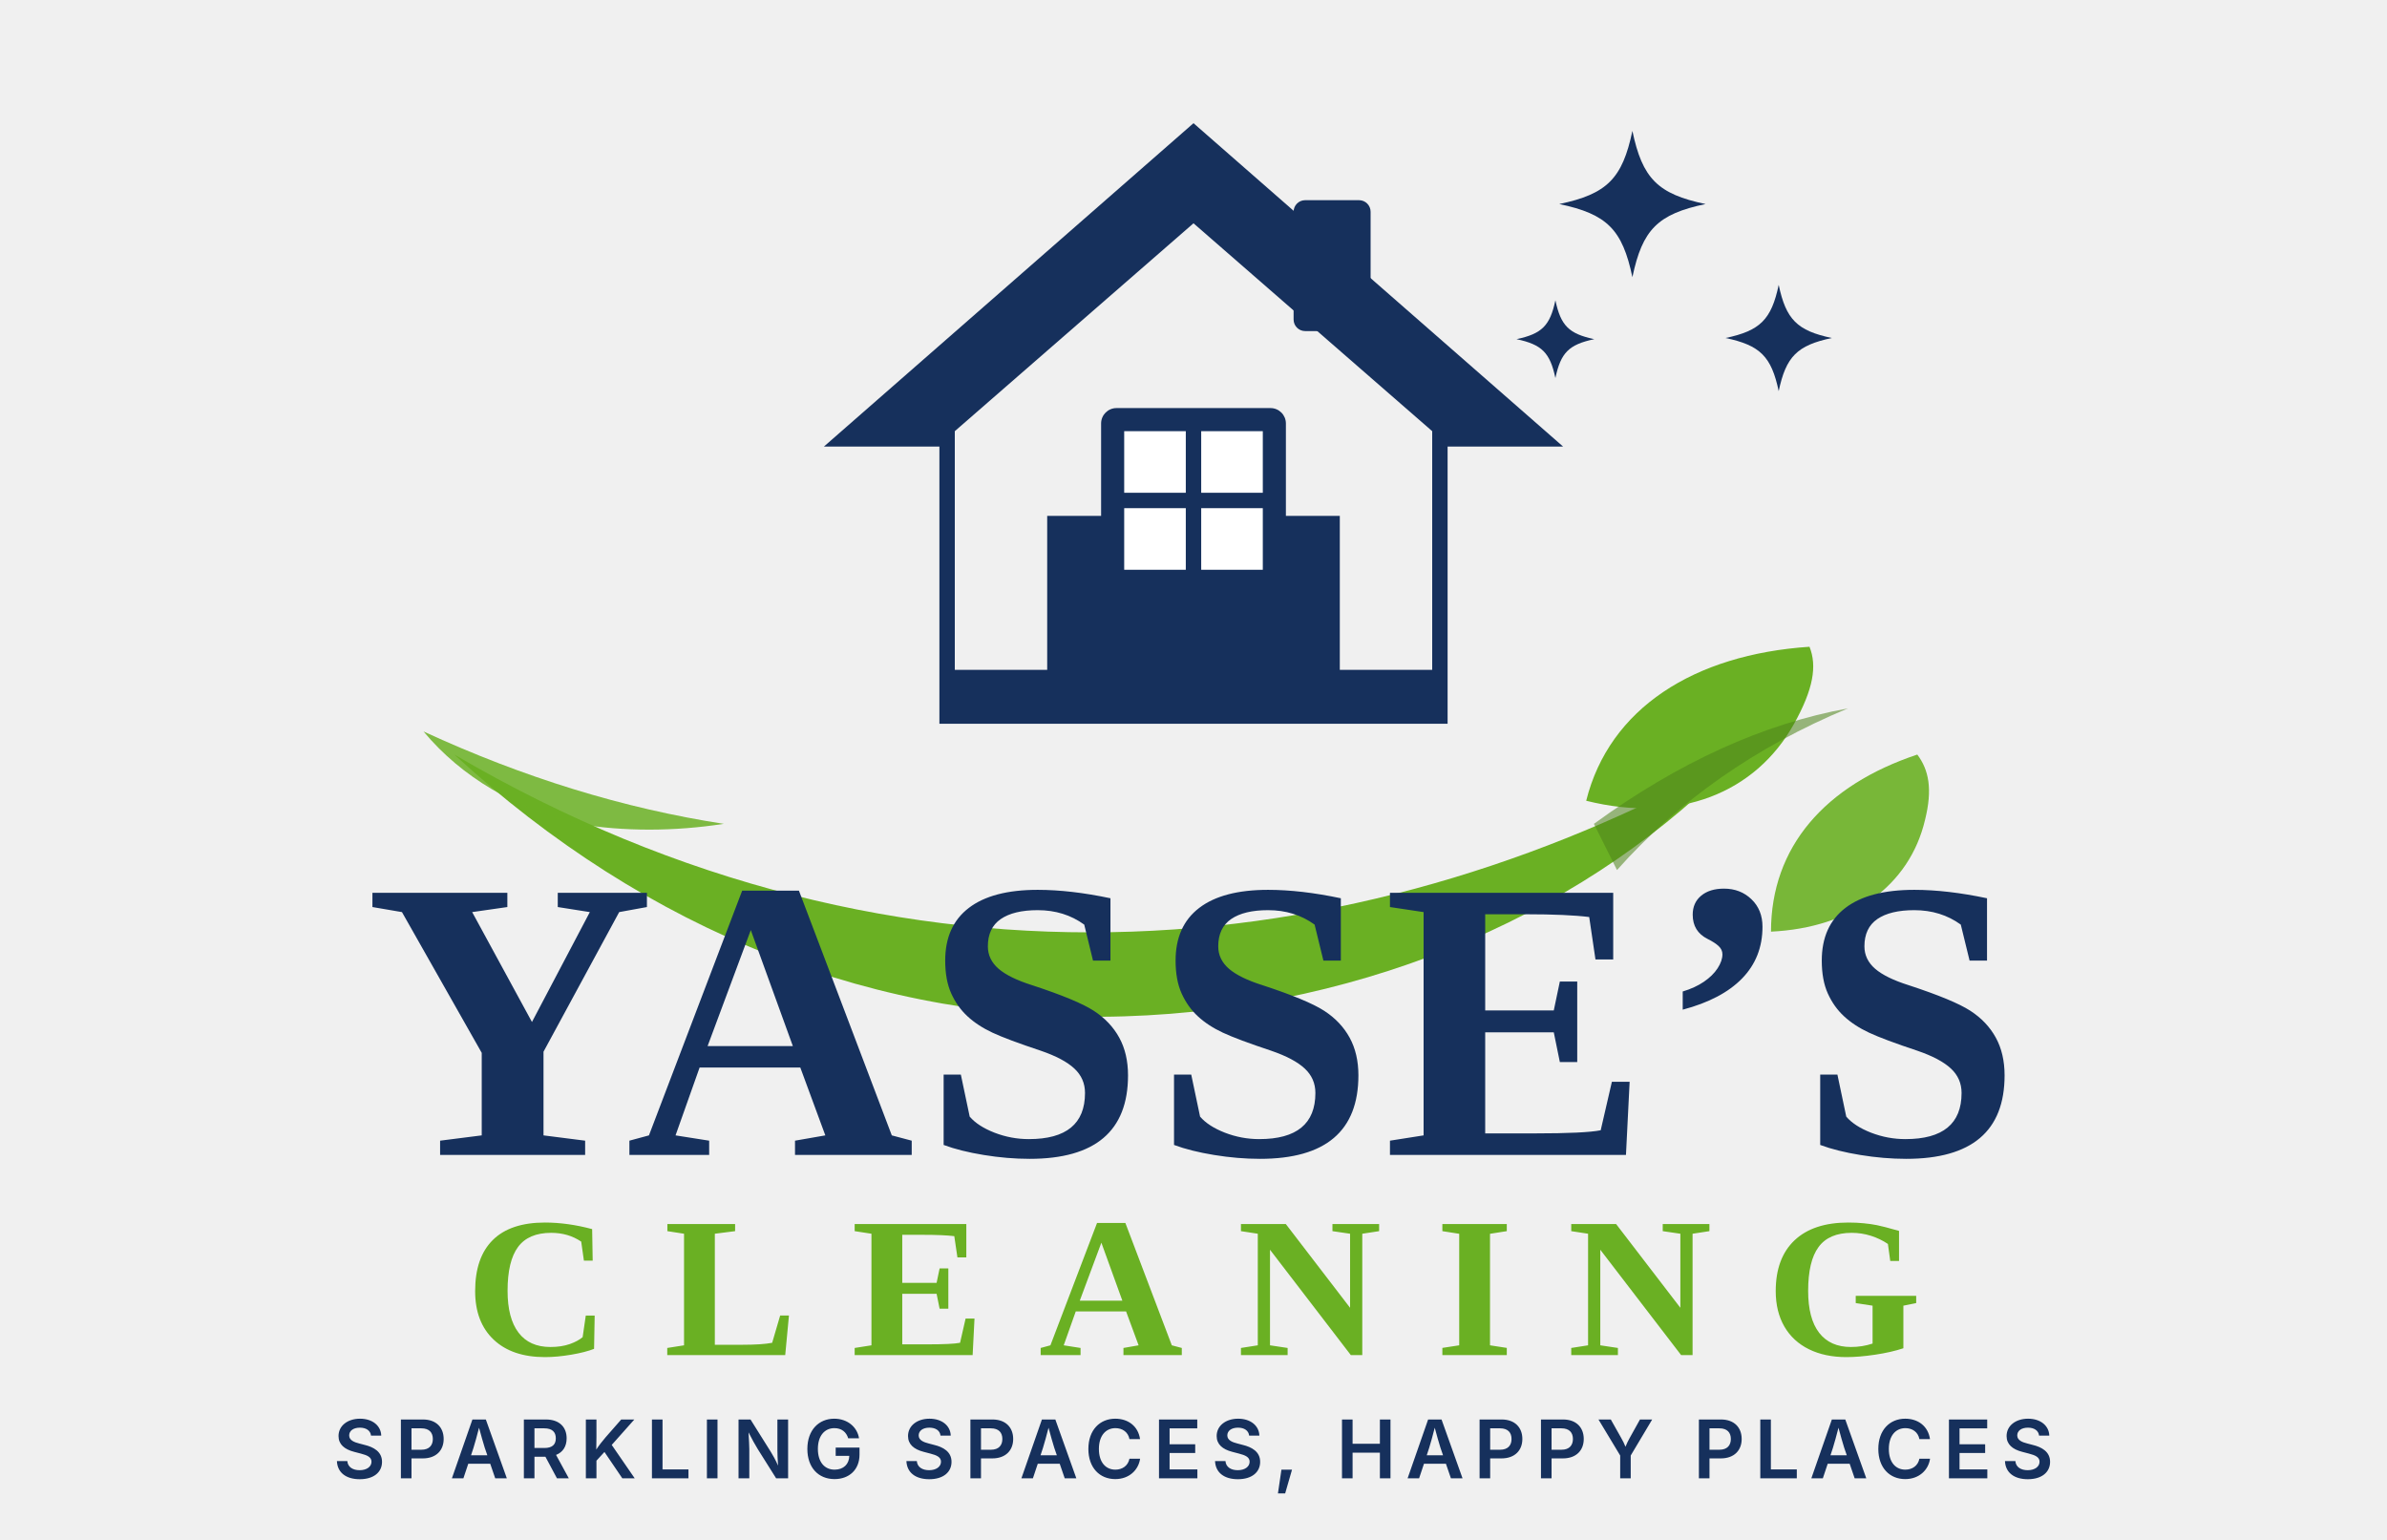
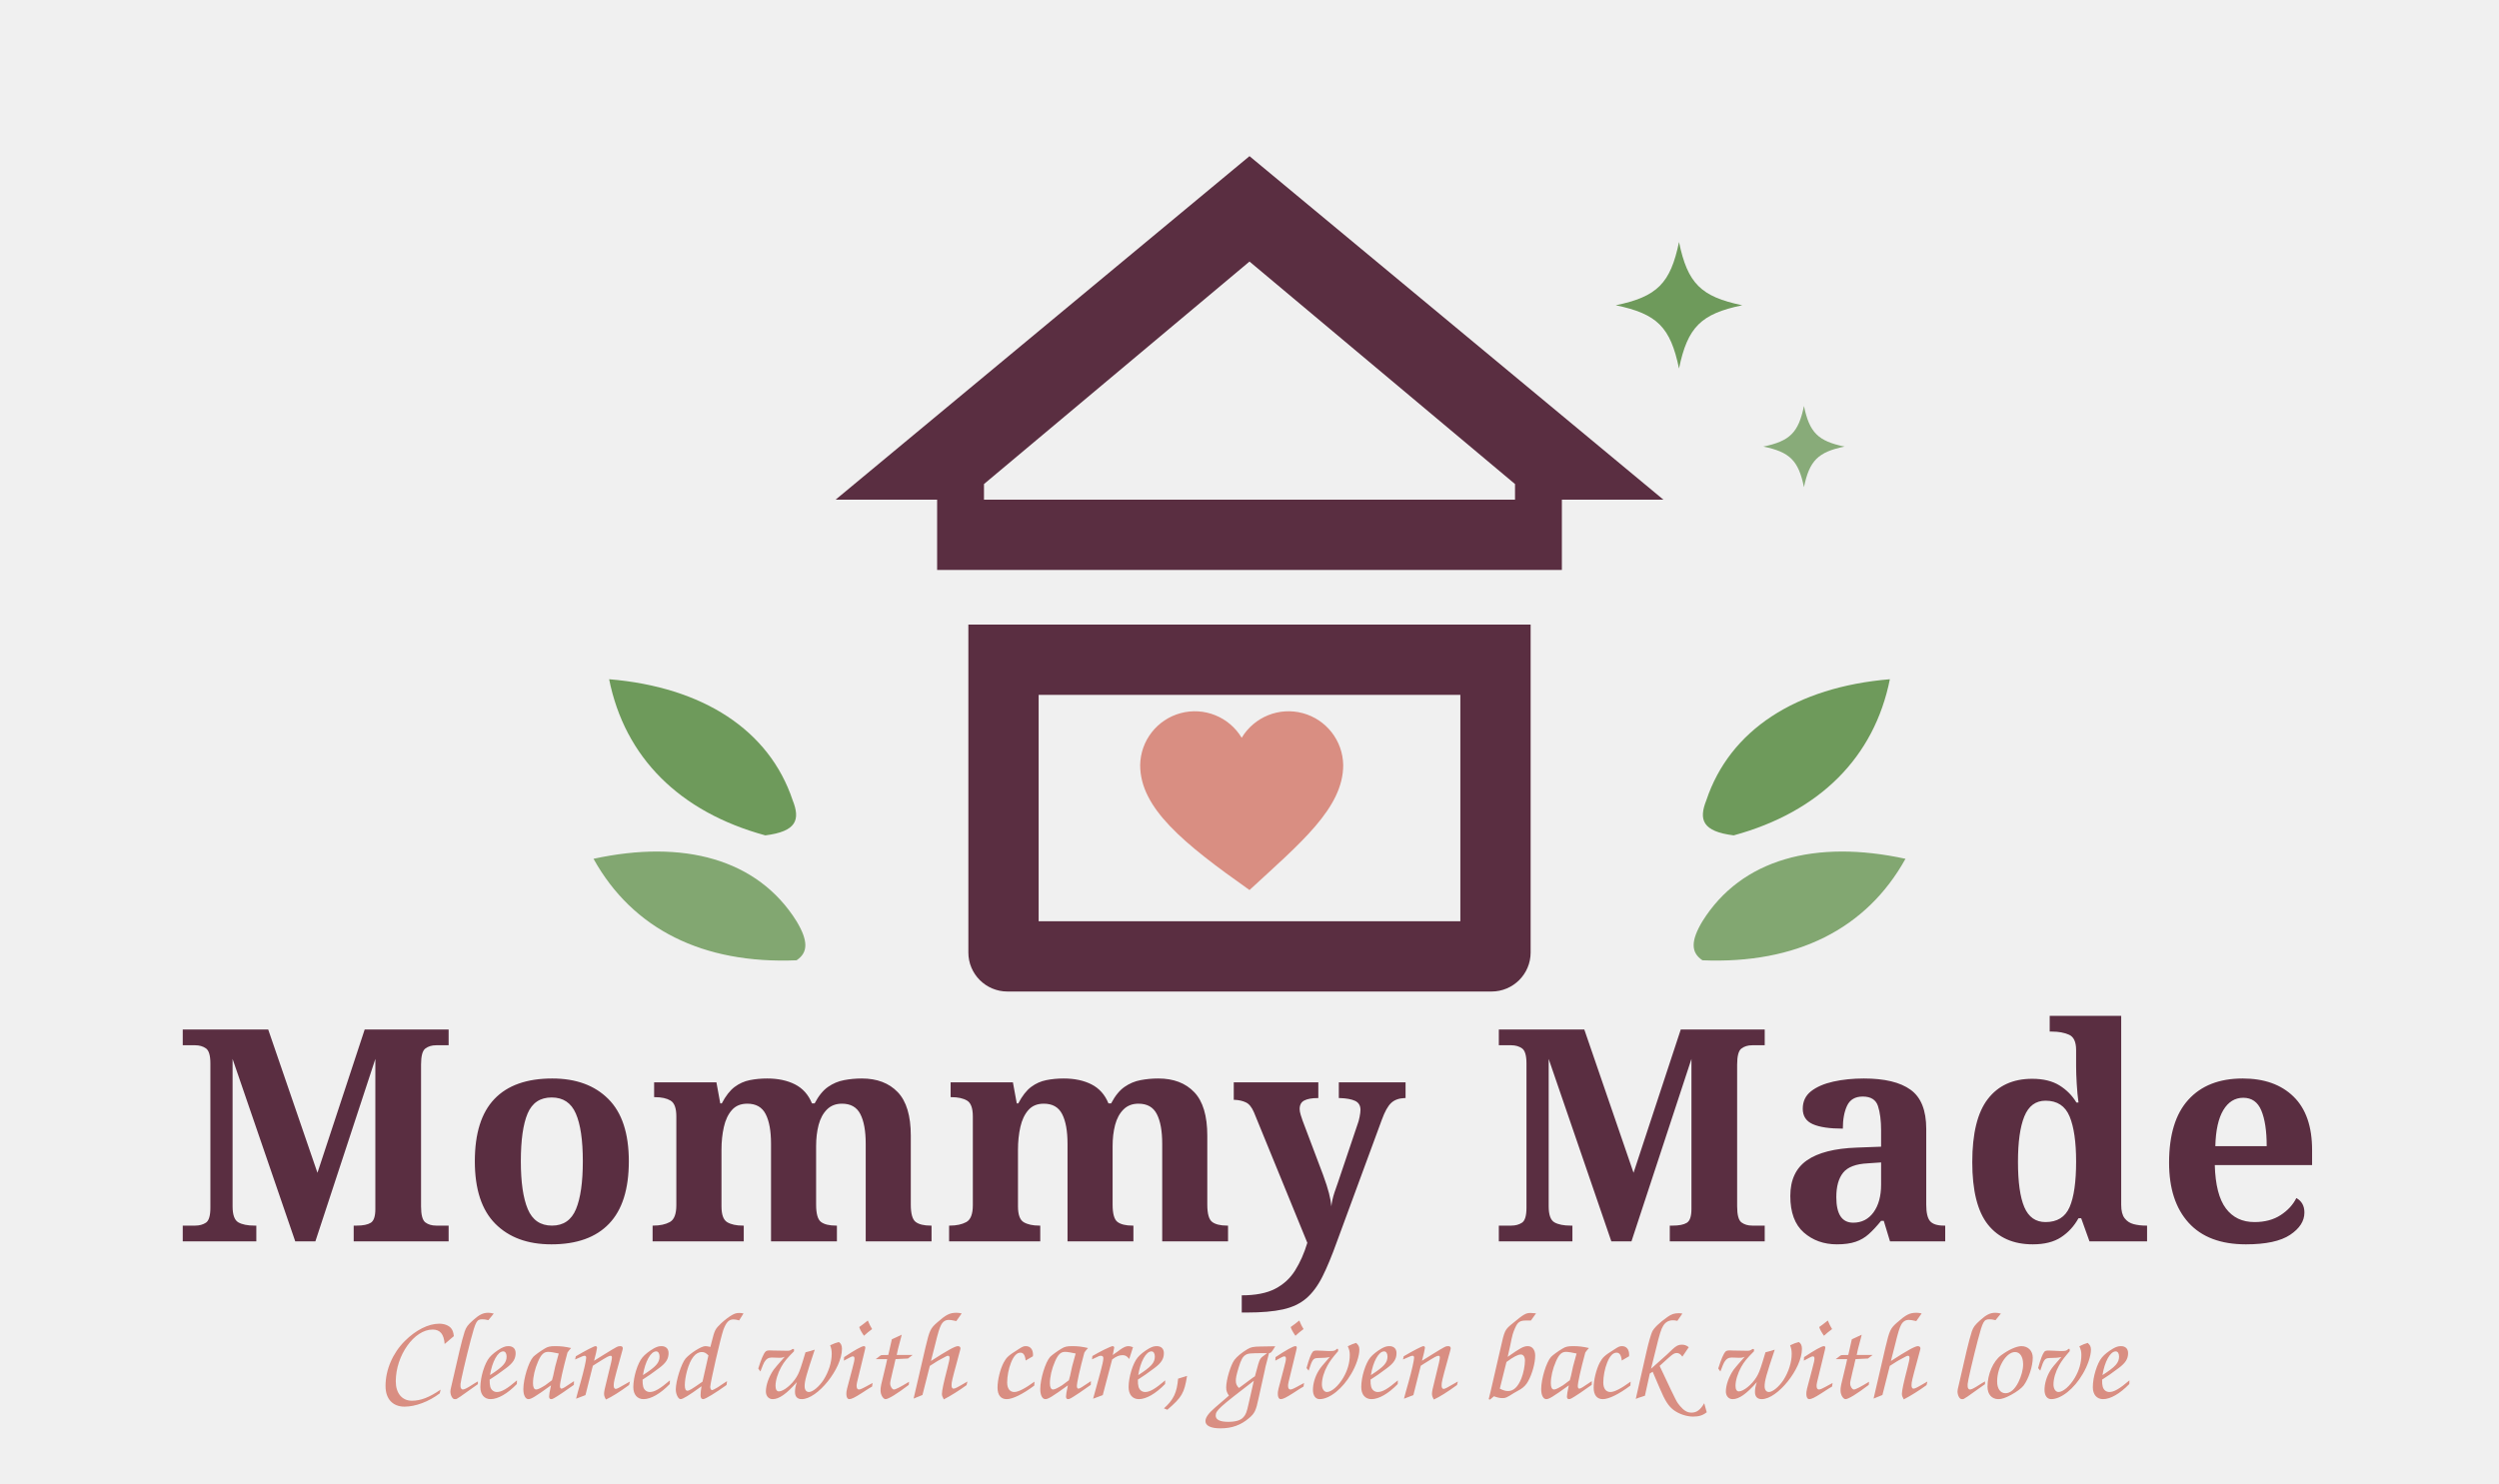
- <svg xmlns="http://www.w3.org/2000/svg" viewBox="0 0 620 400" role="img" aria-label="Yasse's Cleaning — Sparkling Spaces, Happy Places">
+ <svg xmlns="http://www.w3.org/2000/svg" viewBox="0 0 640 380" role="img" aria-label="Mommy Made — Cleaned with care, given back with love">
  <defs>
    <style>
-       .navy{fill:#16305C}
-       .green{fill:#6AB023}
-       .wordmark{font-family:"Playfair Display",Georgia,"Times New Roman",serif;font-weight:700}
-       .sub{font-family:"Inter",Helvetica,Arial,sans-serif;font-weight:600}
+       .plum{fill:#5A2E41}
+       .sage{fill:#6E9A5B}
+       .rose{fill:#D98E82}
+       .wordmark{font-family:"Fraunces","Playfair Display",Georgia,serif;font-weight:700}
+       .hand{font-family:"Caveat","Segoe Script",cursive;font-weight:600}
    </style>
  </defs>
-   <g class="navy">
-     <path d="M424 34c2.6 12.4 6.6 16.4 19 19-12.4 2.6-16.4 6.6-19 19-2.6-12.4-6.6-16.4-19-19 12.4-2.6 16.4-6.6 19-19z" />
-     <path d="M462 74c1.9 9 4.8 11.9 13.8 13.8-9 1.9-11.9 4.8-13.8 13.8-1.9-9-4.8-11.9-13.8-13.8 9-1.9 11.9-4.8 13.8-13.8z" />
-     <path d="M404 78c1.4 6.6 3.5 8.7 10.1 10.1-6.6 1.4-8.7 3.5-10.1 10.1-1.4-6.6-3.5-8.7-10.1-10.1 6.6-1.4 8.7-3.5 10.1-10.1z" />
+   <g class="plum">
+     <path d="M320 40 214 128h26v18h160v-18h26L320 40zm0 27 68 57v4H252v-4l68-57z" />
+     <path d="M248 160v84a10 10 0 0 0 10 10h124a10 10 0 0 0 10-10v-84H248zm18 18h108v58H266v-58z" />
  </g>
-   <g class="navy">
-     <path d="M310 32 214 116h30v72h132v-72h30L310 32zm0 26 62 54v62h-24v-40h-76v40h-24v-62l62-54z" />
-     <rect x="336" y="52" width="20" height="34" rx="3" />
-     <rect x="286" y="106" width="48" height="48" rx="4" />
-     <g fill="#fff">
-       <rect x="292" y="112" width="16" height="16" />
-       <rect x="312" y="112" width="16" height="16" />
-       <rect x="292" y="132" width="16" height="16" />
-       <rect x="312" y="132" width="16" height="16" />
-     </g>
+   <path class="rose" d="M320 228c-17-12-28-21-28-32a14 14 0 0 1 26-7 14 14 0 0 1 26 7c0 11-11 20-24 32z" />
+   <g class="sage">
+     <path d="M196 214c-22-6-36-20-40-40 24 2 41 13 47 31 2 5 1 8-7 9z" />
+     <path d="M204 246c-24 1-42-8-52-26 23-5 42 0 52 16 3 5 3 8 0 10z" opacity=".85" />
+     <path d="M444 214c22-6 36-20 40-40-24 2-41 13-47 31-2 5-1 8 7 9z" />
+     <path d="M436 246c24 1 42-8 52-26-23-5-42 0-52 16-3 5-3 8 0 10z" opacity=".85" />
  </g>
-   <path class="green" d="M118 196c58 34 118 48 176 46s112-20 158-46c-38 40-96 66-160 68s-124-22-174-68z" />
-   <path class="green" d="M150 214c-16-4-30-12-40-24 26 12 52 20 78 24-13 2-26 2-38 0z" opacity=".85" />
-   <g class="green">
-     <path d="M470 168c-30 2-52 16-58 40 24 6 44-2 54-20 5-9 6-15 4-20z" />
-     <path d="M498 196c-24 8-38 24-38 46 21-1 36-12 40-29 2-8 1-13-2-17z" opacity=".9" />
-     <path d="M414 214c22-16 44-26 66-30-24 10-44 24-60 42l-6-12z" fill="#4d8419" opacity=".55" />
+   <g class="sage">
+     <path d="M430 62c2.2 10.6 5.6 14 16.2 16.2-10.6 2.2-14 5.6-16.2 16.2-2.2-10.6-5.6-14-16.2-16.2 10.6-2.2 14-5.6 16.2-16.2z" />
+     <path d="M462 104c1.4 6.8 3.6 9 10.4 10.4-6.8 1.4-9 3.6-10.4 10.4-1.4-6.8-3.6-9-10.4-10.4 6.8-1.4 9-3.6 10.4-10.4z" opacity=".8" />
  </g>
-   <text class="wordmark navy" x="310" y="300" font-size="104" letter-spacing="2" text-anchor="middle">YASSE’S</text>
-   <text class="wordmark green" x="310" y="352" font-size="52" letter-spacing="14" text-anchor="middle">CLEANING</text>
-   <text class="sub navy" x="310" y="384" font-size="21" letter-spacing="2.4" text-anchor="middle">SPARKLING SPACES, HAPPY PLACES</text>
+   <text class="wordmark plum" x="320" y="318" font-size="76" letter-spacing="1" text-anchor="middle">Mommy Made</text>
+   <text class="hand rose" x="320" y="358" font-size="32" text-anchor="middle">Cleaned with care, given back with love</text>
</svg>
